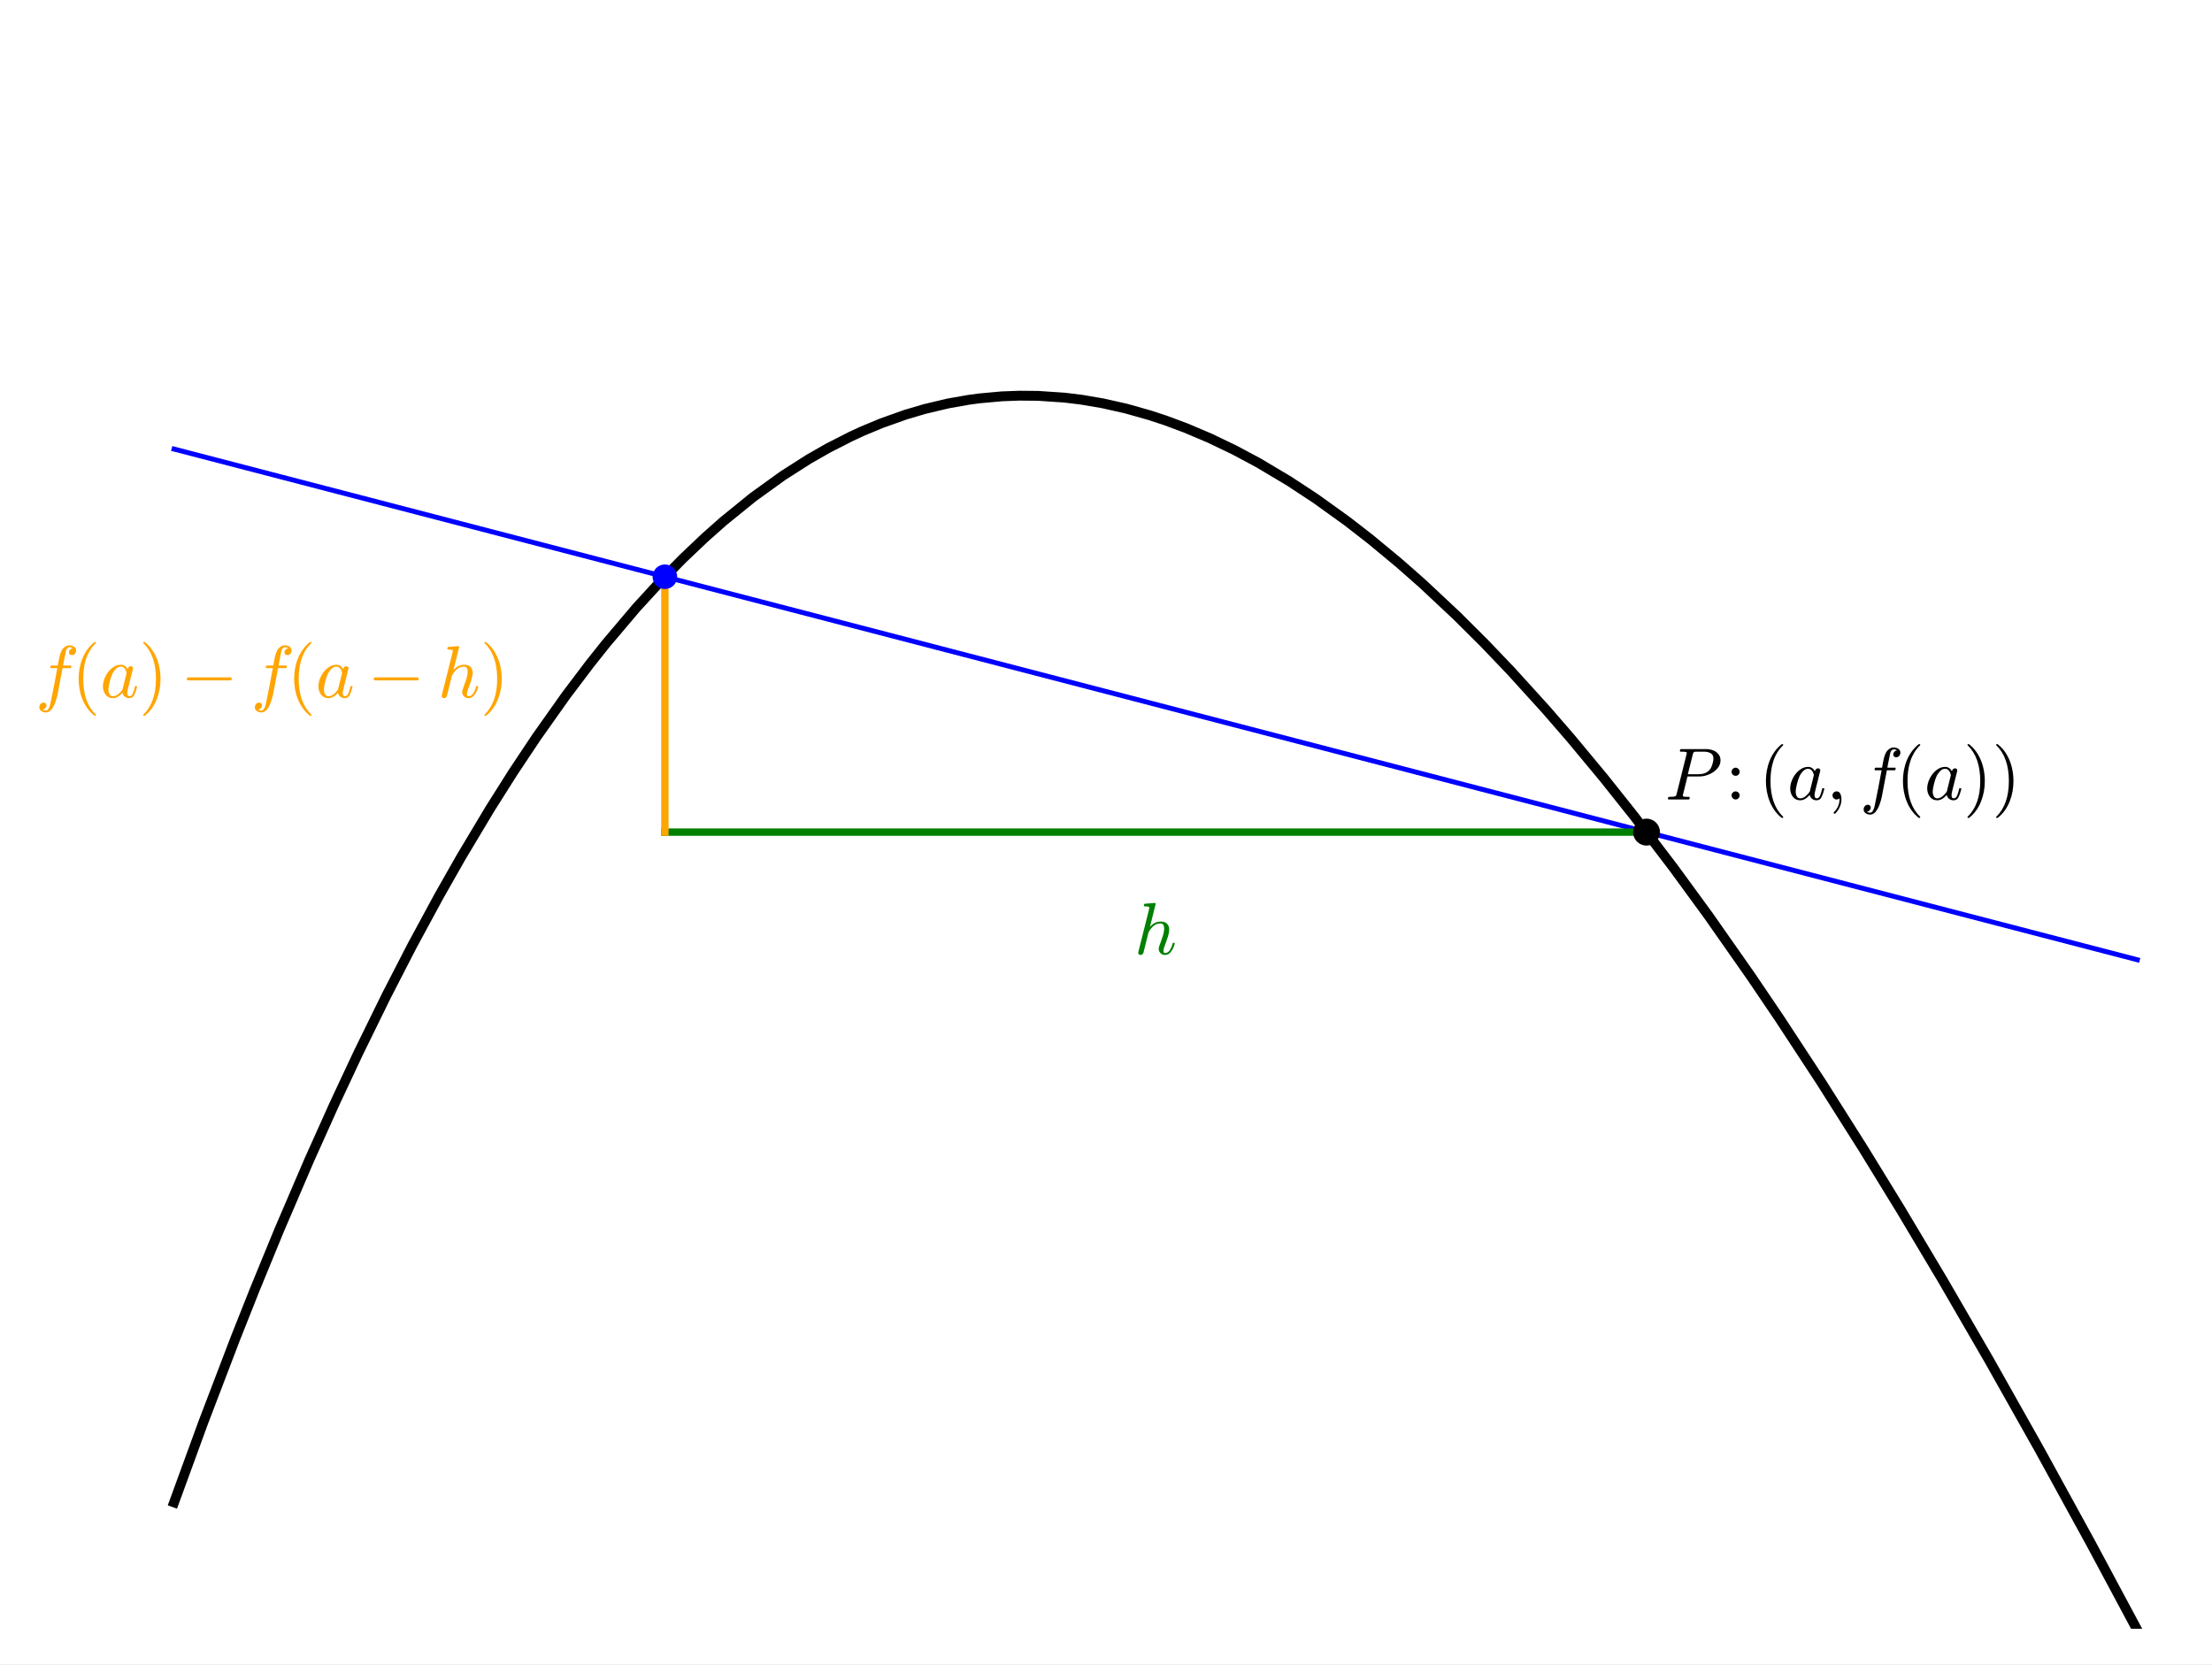
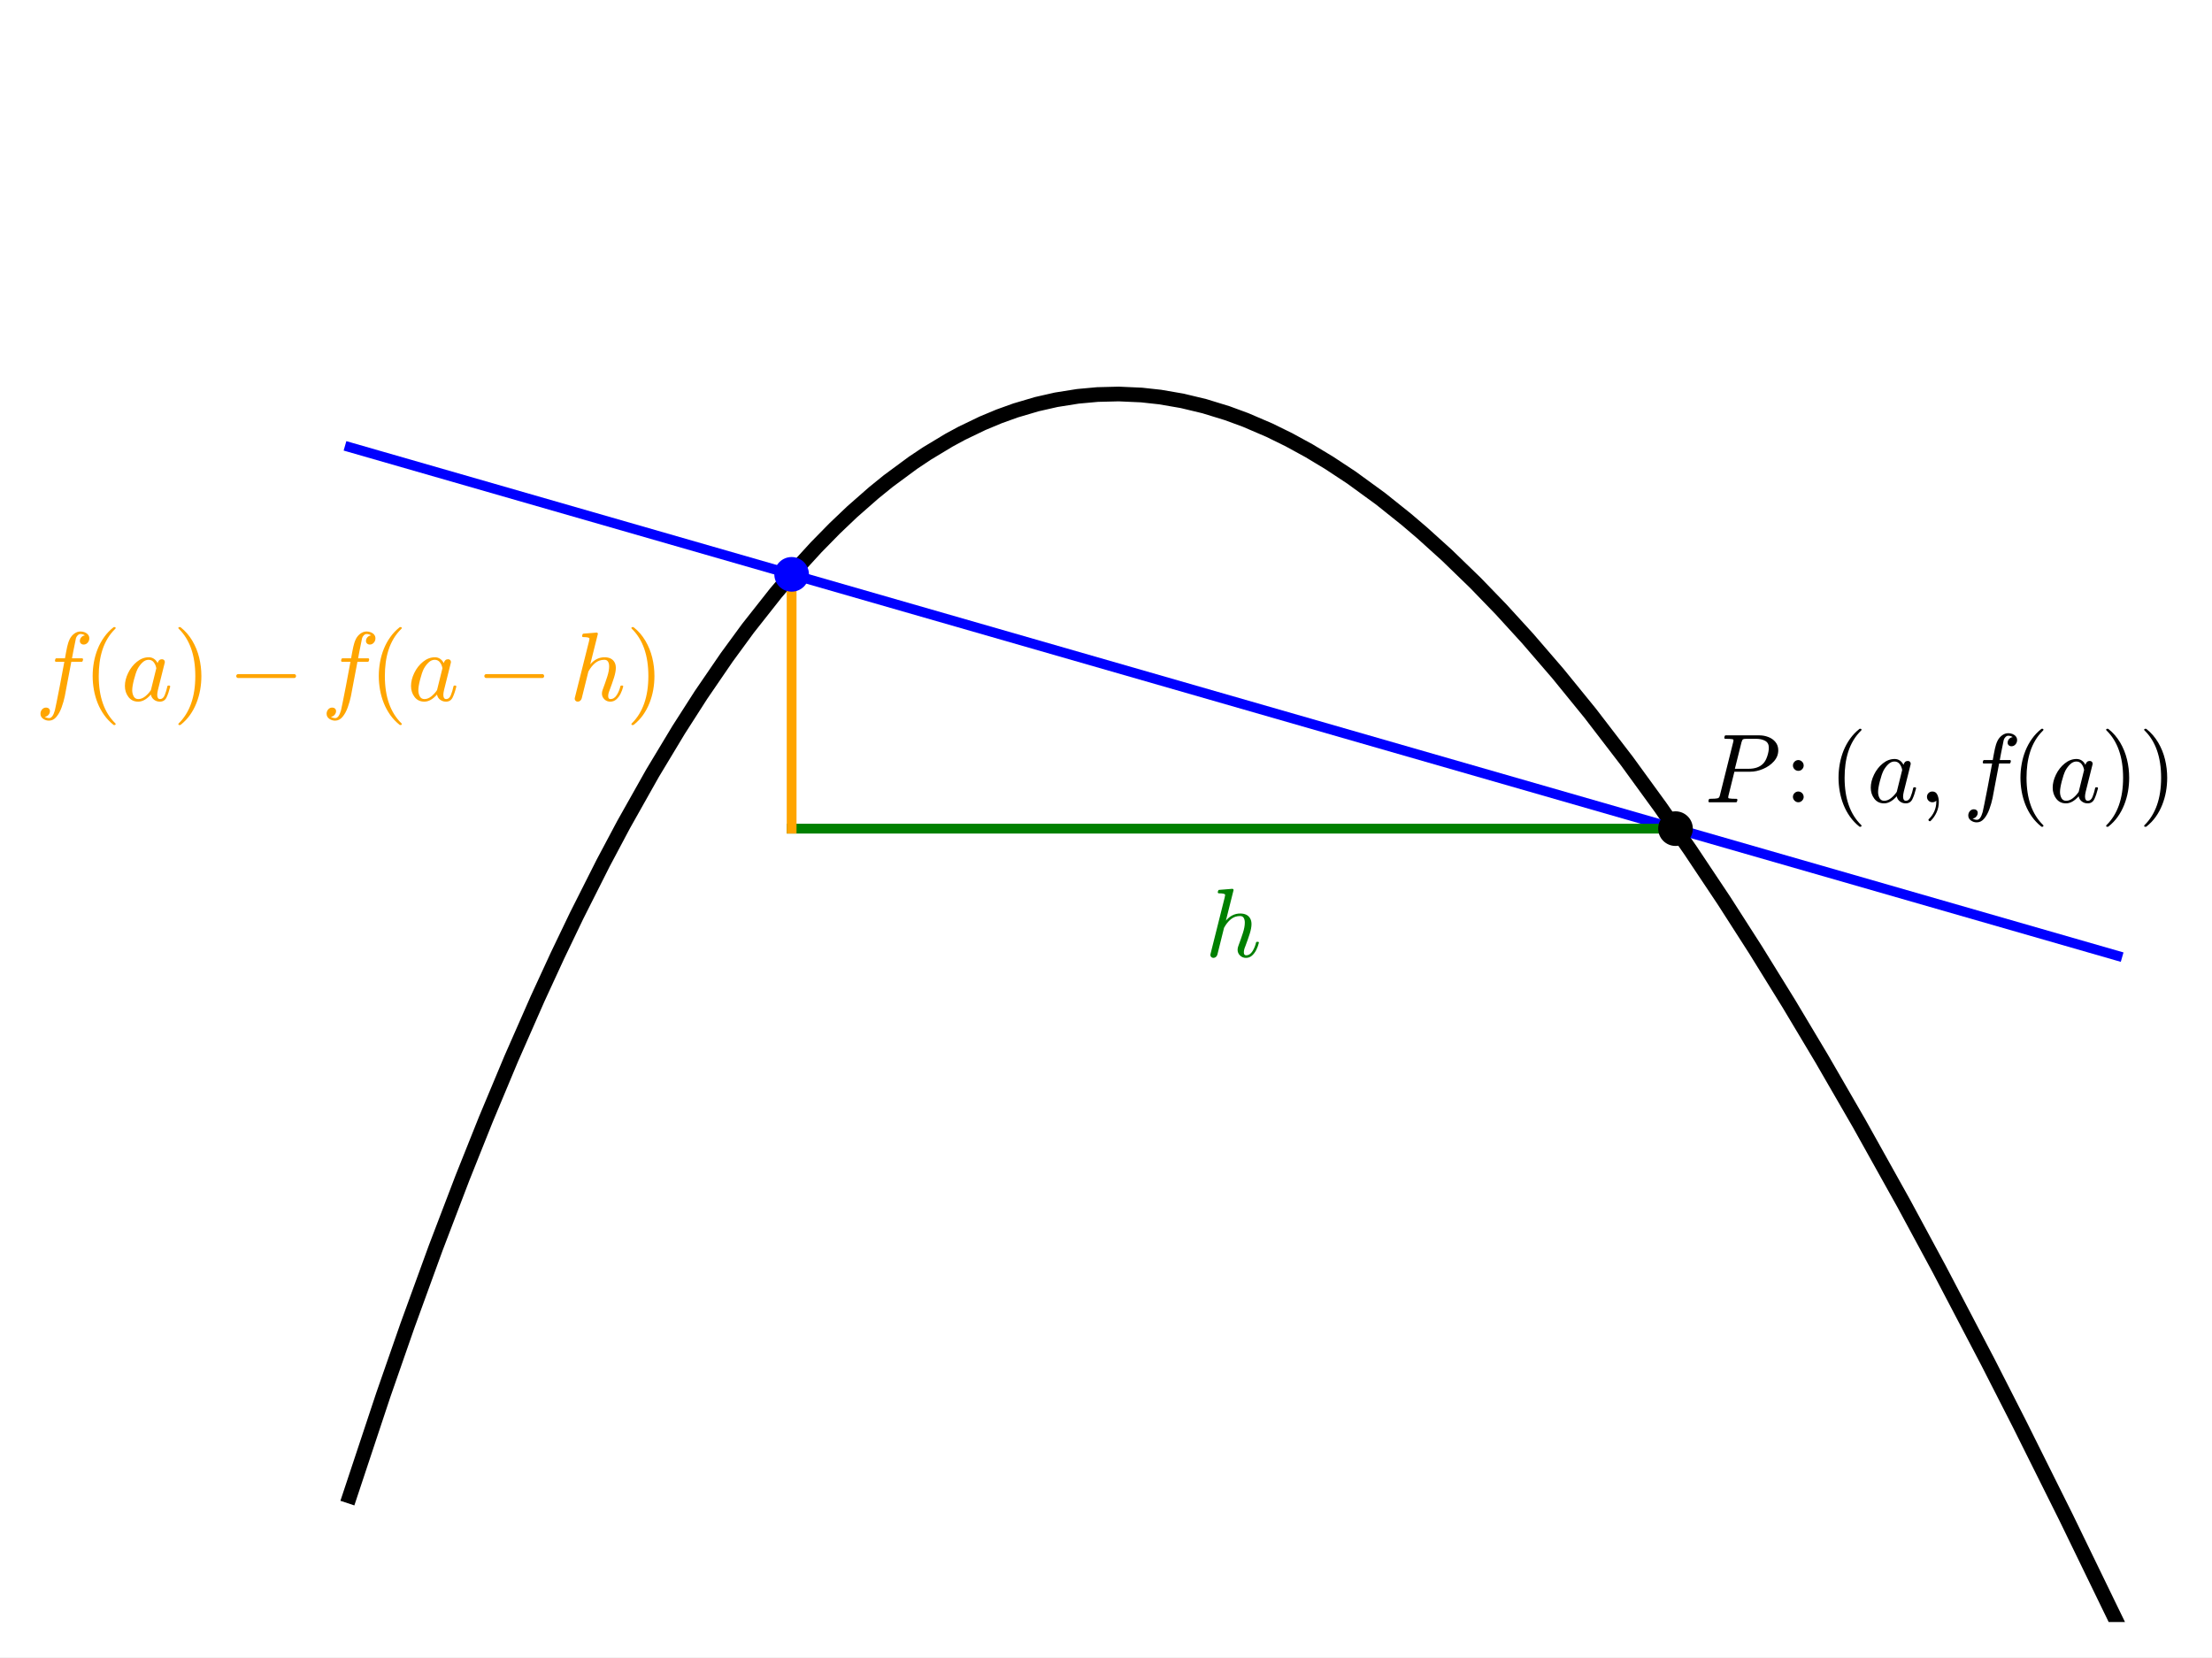
- <svg xmlns="http://www.w3.org/2000/svg" xmlns:xlink="http://www.w3.org/1999/xlink" width="449.739pt" height="338.4pt" viewBox="0 0 449.739 338.4" version="1.1">
+ <svg xmlns="http://www.w3.org/2000/svg" xmlns:xlink="http://www.w3.org/1999/xlink" width="451.64pt" height="338.4pt" viewBox="0 0 451.64 338.4" version="1.1">
  <defs>
    <style type="text/css">*{stroke-linejoin: round; stroke-linecap: butt}</style>
  </defs>
  <g id="figure_1">
    <g id="patch_1">
-       <path d="M 0 338.4  L 449.739 338.4  L 449.739 0  L 0 0  z " style="fill: #ffffff" />
+       <path d="M 0 338.4  L 451.64 338.4  L 451.64 0  L 0 0  z " style="fill: #ffffff" />
    </g>
    <g id="axes_1">
      <g id="patch_2">
-         <path d="M 27.409 331.2  L 442.539 331.2  L 442.539 7.2  L 27.409 7.2  z " style="fill: #ffffff" />
+         <path d="M 64.181 331.2  L 439.552 331.2  L 439.552 7.2  L 64.181 7.2  z " style="fill: #ffffff" />
      </g>
      <g id="matplotlib.axis_1" />
      <g id="matplotlib.axis_2" />
      <g id="line2d_1">
-         <path d="M 35.392 305.498  L 41.32 289.261  L 47.916 271.992  L 51.822 262.159  L 56.776 250.1  L 62.863 235.912  L 68.062 224.335  L 72.832 214.151  L 78.559 202.465  L 83.797 192.289  L 89.262 182.189  L 93.699 174.373  L 99.615 164.479  L 104.294 157.076  L 109.083 149.881  L 115.11 141.37  L 119.953 134.963  L 123.116 130.985  L 129.4 123.558  L 134.615 117.87  L 138.818 113.597  L 143.336 109.309  L 147.046 106.021  L 153.116 101.093  L 159.213 96.696  L 164.47 93.344  L 168.39 91.106  L 172.975 88.767  L 175.363 87.667  L 179.227 86.057  L 184.128 84.314  L 188.028 83.162  L 192.795 82.034  L 196.978 81.295  L 199.119 81.007  L 203.689 80.592  L 207.261 80.457  L 211.04 80.491  L 216.45 80.855  L 219.958 81.287  L 224.22 82.014  L 228.982 83.088  L 233.776 84.444  L 236.983 85.502  L 241.081 87.028  L 246.006 89.118  L 251.023 91.528  L 255.87 94.122  L 262.032 97.79  L 267.484 101.372  L 273.894 105.982  L 278.66 109.682  L 284.446 114.479  L 289.146 118.617  L 296.181 125.207  L 301.795 130.798  L 307.26 136.516  L 314.429 144.42  L 319.347 150.098  L 326.048 158.162  L 332.231 165.929  L 340.289 176.504  L 347.406 186.255  L 356.081 198.641  L 361.869 207.199  L 370.28 220.037  L 378.862 233.606  L 386.407 245.906  L 394.915 260.17  L 404.374 276.492  L 414.681 294.797  L 425.07 313.748  L 434.556 331.46  L 434.556 331.46  " clip-path="url(#p9746a9d374)" style="fill: none; stroke: #000000; stroke-width: 2; stroke-linecap: square" />
+         <path d="M 71.4 305.498  L 78.258 284.846  L 83.208 270.628  L 88.964 254.815  L 94.423 240.518  L 99.185 228.601  L 104.385 216.17  L 109.781 203.903  L 113.844 195.086  L 117.728 186.993  L 123.142 176.251  L 127.328 168.372  L 133.238 157.871  L 138.558 149.036  L 143.122 141.914  L 148.39 134.216  L 152.696 128.333  L 158.41 121.086  L 162.638 116.13  L 166.638 111.755  L 170.431 107.887  L 173.974 104.514  L 178.383 100.643  L 181.383 98.211  L 186.421 94.493  L 189.235 92.613  L 193.769 89.879  L 196.378 88.468  L 200.629 86.421  L 204.001 85.016  L 207.366 83.806  L 211.693 82.528  L 215.646 81.63  L 220.093 80.924  L 224.097 80.559  L 228.428 80.451  L 233.085 80.66  L 236.866 81.074  L 241.359 81.848  L 245.897 82.936  L 250.599 84.381  L 254.333 85.756  L 259.209 87.849  L 263.182 89.8  L 267.286 92.044  L 271.356 94.494  L 275.905 97.493  L 281.867 101.833  L 287.169 106.074  L 290.363 108.798  L 295.419 113.367  L 301.272 119.04  L 306.482 124.428  L 311.872 130.329  L 318.082 137.53  L 324.657 145.609  L 332.203 155.44  L 339.033 164.833  L 345.1 173.559  L 352.025 183.941  L 358.449 193.96  L 365.226 204.917  L 371.944 216.159  L 379.591 229.391  L 388.687 245.707  L 395.971 259.197  L 405.918 278.191  L 412.365 290.832  L 421.847 309.861  L 432.333 331.46  L 432.333 331.46  " clip-path="url(#pf55c6e3747)" style="fill: none; stroke: #000000; stroke-width: 3; stroke-linecap: square" />
      </g>
      <g id="line2d_2">
-         <path d="M 35.392 91.315  L 434.556 195.162  L 434.556 195.162  " clip-path="url(#p9746a9d374)" style="fill: none; stroke: #0000ff; stroke-linecap: square" />
+         <path d="M 71.4 91.315  L 432.333 195.162  L 432.333 195.162  " clip-path="url(#pf55c6e3747)" style="fill: none; stroke: #0000ff; stroke-width: 2; stroke-linecap: square" />
      </g>
      <g id="line2d_3">
-         <path d="M 334.765 169.2  L 135.183 169.2  " clip-path="url(#p9746a9d374)" style="fill: none; stroke: #008000; stroke-width: 1.5; stroke-linecap: square" />
+         <path d="M 342.1 169.2  L 161.633 169.2  " clip-path="url(#pf55c6e3747)" style="fill: none; stroke: #008000; stroke-width: 2; stroke-linecap: square" />
      </g>
      <g id="line2d_4">
-         <path d="M 135.183 169.2  L 135.183 117.277  " clip-path="url(#p9746a9d374)" style="fill: none; stroke: #ffa500; stroke-width: 1.5; stroke-linecap: square" />
+         <path d="M 161.633 169.2  L 161.633 117.277  " clip-path="url(#pf55c6e3747)" style="fill: none; stroke: #ffa500; stroke-width: 2; stroke-linecap: square" />
      </g>
      <g id="text_1">
-         <g transform="translate(338.5313 162.5654) scale(0.15 -0.15)">
+         <g transform="translate(348.0397 163.8154) scale(0.2 -0.2)">
          <defs>
            <path id="Cmmi10-50" d="M 313 0  Q 250 0 250 84  Q 253 100 262 139  Q 272 178 289 201  Q 306 225 331 225  Q 722 225 878 269  Q 959 297 997 441  L 1875 3956  Q 1888 4019 1888 4044  Q 1888 4113 1813 4122  Q 1691 4147 1350 4147  Q 1288 4147 1288 4231  Q 1291 4247 1300 4286  Q 1309 4325 1326 4348  Q 1344 4372 1369 4372  L 3578 4372  Q 3881 4372 4165 4264  Q 4450 4156 4631 3934  Q 4813 3713 4813 3397  Q 4813 2991 4527 2672  Q 4241 2353 3814 2175  Q 3388 1997 2988 1997  L 1947 1997  L 1556 416  Q 1544 353 1544 325  Q 1544 300 1551 283  Q 1559 266 1573 261  Q 1588 256 1619 250  Q 1741 225 2081 225  Q 2144 225 2144 141  Q 2122 50 2109 25  Q 2097 0 2034 0  L 313 0  z M 1978 2188  L 2875 2188  Q 3497 2188 3822 2522  Q 3988 2688 4092 3000  Q 4197 3313 4197 3566  Q 4197 3881 3956 4014  Q 3716 4147 3359 4147  L 2747 4147  Q 2572 4147 2515 4117  Q 2459 4088 2413 3928  L 1978 2188  z " transform="scale(0.015625)" />
            <path id="Cmr10-3a" d="M 538 353  Q 538 497 644 600  Q 750 703 891 703  Q 978 703 1062 656  Q 1147 609 1194 525  Q 1241 441 1241 353  Q 1241 213 1137 106  Q 1034 0 891 0  Q 750 0 644 106  Q 538 213 538 353  z M 538 2406  Q 538 2497 584 2578  Q 631 2659 714 2709  Q 797 2759 891 2759  Q 981 2759 1064 2709  Q 1147 2659 1194 2578  Q 1241 2497 1241 2406  Q 1241 2263 1139 2158  Q 1038 2053 891 2053  Q 747 2053 642 2158  Q 538 2263 538 2406  z " transform="scale(0.015625)" />
            <path id="Cmr10-28" d="M 1984 -1588  Q 1628 -1306 1370 -942  Q 1113 -578 948 -165  Q 784 247 703 697  Q 622 1147 622 1600  Q 622 2059 703 2509  Q 784 2959 951 3375  Q 1119 3791 1378 4153  Q 1638 4516 1984 4788  Q 1984 4800 2016 4800  L 2075 4800  Q 2094 4800 2109 4783  Q 2125 4766 2125 4744  Q 2125 4716 2113 4703  Q 1800 4397 1592 4047  Q 1384 3697 1257 3301  Q 1131 2906 1075 2482  Q 1019 2059 1019 1600  Q 1019 -434 2106 -1491  Q 2125 -1509 2125 -1544  Q 2125 -1559 2108 -1579  Q 2091 -1600 2075 -1600  L 2016 -1600  Q 1984 -1600 1984 -1588  z " transform="scale(0.015625)" />
            <path id="Cmmi10-61" d="M 1113 -72  Q 709 -72 476 233  Q 244 538 244 953  Q 244 1363 456 1803  Q 669 2244 1030 2536  Q 1391 2828 1806 2828  Q 1997 2828 2147 2725  Q 2297 2622 2381 2444  Q 2453 2700 2663 2700  Q 2744 2700 2798 2651  Q 2853 2603 2853 2522  Q 2853 2503 2851 2493  Q 2850 2484 2847 2472  L 2400 684  Q 2356 494 2356 372  Q 2356 97 2541 97  Q 2741 97 2845 351  Q 2950 606 3022 941  Q 3034 978 3072 978  L 3150 978  Q 3175 978 3190 956  Q 3206 934 3206 916  Q 3094 469 2961 198  Q 2828 -72 2528 -72  Q 2313 -72 2147 54  Q 1981 181 1941 391  Q 1528 -72 1113 -72  z M 1119 97  Q 1350 97 1567 270  Q 1784 444 1941 678  Q 1947 684 1947 697  L 2291 2088  L 2297 2106  Q 2259 2334 2132 2498  Q 2006 2663 1791 2663  Q 1575 2663 1389 2486  Q 1203 2309 1075 2069  Q 950 1813 836 1366  Q 722 919 722 672  Q 722 450 817 273  Q 913 97 1119 97  z " transform="scale(0.015625)" />
            <path id="Cmmi10-3b" d="M 634 -1153  Q 634 -1125 659 -1100  Q 891 -878 1019 -587  Q 1147 -297 1147 25  L 1147 103  Q 1044 0 891 0  Q 744 0 641 103  Q 538 206 538 353  Q 538 503 641 603  Q 744 703 891 703  Q 1119 703 1216 492  Q 1313 281 1313 25  Q 1313 -331 1170 -651  Q 1028 -972 769 -1228  Q 744 -1241 728 -1241  Q 697 -1241 665 -1212  Q 634 -1184 634 -1153  z " transform="scale(0.015625)" />
            <path id="Cmmi10-66" d="M 622 -1056  Q 741 -1147 909 -1147  Q 1138 -1147 1281 -641  Q 1341 -397 1606 966  L 1900 2534  L 1350 2534  Q 1288 2534 1288 2619  Q 1313 2759 1369 2759  L 1941 2759  L 2016 3175  Q 2053 3369 2084 3508  Q 2116 3647 2152 3765  Q 2188 3884 2259 4031  Q 2369 4241 2555 4377  Q 2741 4513 2956 4513  Q 3097 4513 3230 4461  Q 3363 4409 3447 4306  Q 3531 4203 3531 4063  Q 3531 3900 3423 3779  Q 3316 3659 3163 3659  Q 3059 3659 2986 3723  Q 2913 3788 2913 3891  Q 2913 4031 3008 4136  Q 3103 4241 3244 4256  Q 3125 4347 2950 4347  Q 2853 4347 2767 4256  Q 2681 4166 2656 4063  Q 2616 3900 2478 3181  L 2400 2759  L 3059 2759  Q 3122 2759 3122 2675  Q 3119 2659 3109 2620  Q 3100 2581 3083 2557  Q 3066 2534 3041 2534  L 2356 2534  L 2059 972  Q 2003 631 1929 279  Q 1856 -72 1723 -442  Q 1591 -813 1384 -1063  Q 1178 -1313 897 -1313  Q 681 -1313 511 -1189  Q 341 -1066 341 -863  Q 341 -700 445 -579  Q 550 -459 709 -459  Q 816 -459 887 -523  Q 959 -588 959 -691  Q 959 -828 857 -942  Q 756 -1056 622 -1056  z " transform="scale(0.015625)" />
            <path id="Cmr10-29" d="M 416 -1600  Q 359 -1600 359 -1544  Q 359 -1516 372 -1503  Q 1466 -434 1466 1600  Q 1466 3634 384 4691  Q 359 4706 359 4744  Q 359 4766 376 4783  Q 394 4800 416 4800  L 475 4800  Q 494 4800 506 4788  Q 966 4425 1272 3906  Q 1578 3388 1720 2800  Q 1863 2213 1863 1600  Q 1863 1147 1786 708  Q 1709 269 1542 -157  Q 1375 -584 1119 -945  Q 863 -1306 506 -1588  Q 494 -1600 475 -1600  L 416 -1600  z " transform="scale(0.015625)" />
          </defs>
          <use xlink:href="#Cmmi10-50" />
          <use xlink:href="#Cmr10-3a" transform="translate(81.76758 0)" />
          <use xlink:href="#Cmr10-28" transform="translate(127.0117 0)" />
          <use xlink:href="#Cmmi10-61" transform="translate(165.8301 0)" />
          <use xlink:href="#Cmmi10-3b" transform="translate(218.6133 0)" />
          <use xlink:href="#Cmmi10-66" transform="translate(263.8574 0)" />
          <use xlink:href="#Cmr10-28" transform="translate(312.7344 0)" />
          <use xlink:href="#Cmmi10-61" transform="translate(351.5527 0)" />
          <use xlink:href="#Cmr10-29" transform="translate(404.3359 0)" />
          <use xlink:href="#Cmr10-29" transform="translate(443.1543 0)" />
        </g>
      </g>
      <g id="text_2">
-         <g style="fill: #008000" transform="translate(230.6239 194.1083) scale(0.15 -0.15)">
+         <g style="fill: #008000" transform="translate(246.0665 195.488) scale(0.2 -0.2)">
          <defs>
            <path id="Cmmi10-68" d="M 341 116  Q 341 153 347 172  L 1275 3872  Q 1300 3981 1306 4044  Q 1306 4147 891 4147  Q 825 4147 825 4231  Q 828 4247 839 4287  Q 850 4328 867 4350  Q 884 4372 916 4372  L 1778 4441  L 1797 4441  Q 1797 4434 1819 4423  Q 1841 4413 1844 4409  Q 1856 4378 1856 4359  L 1356 2363  Q 1750 2828 2291 2828  Q 2516 2828 2680 2750  Q 2844 2672 2936 2514  Q 3028 2356 3028 2138  Q 3028 1875 2911 1503  Q 2794 1131 2619 672  Q 2528 463 2528 288  Q 2528 97 2675 97  Q 2925 97 3092 364  Q 3259 631 3328 941  Q 3341 978 3378 978  L 3456 978  Q 3481 978 3497 961  Q 3513 944 3513 922  Q 3513 916 3506 903  Q 3450 672 3339 448  Q 3228 225 3059 76  Q 2891 -72 2663 -72  Q 2438 -72 2278 83  Q 2119 238 2119 459  Q 2119 578 2169 709  Q 2350 1191 2470 1569  Q 2591 1947 2591 2234  Q 2591 2419 2519 2541  Q 2447 2663 2278 2663  Q 1934 2663 1678 2452  Q 1422 2241 1234 1894  L 800 147  Q 775 50 703 -11  Q 631 -72 538 -72  Q 456 -72 398 -17  Q 341 38 341 116  z " transform="scale(0.015625)" />
          </defs>
          <use xlink:href="#Cmmi10-68" transform="translate(0 0.609375)" />
        </g>
      </g>
      <g id="text_3">
-         <g style="fill: #ffa500" transform="translate(7.2 141.7962) scale(0.15 -0.15)">
+         <g style="fill: #ffa500" transform="translate(7.2 143.0462) scale(0.2 -0.2)">
          <defs>
            <path id="Cmsy10-a1" d="M 653 1472  Q 600 1472 565 1512  Q 531 1553 531 1600  Q 531 1647 565 1687  Q 600 1728 653 1728  L 4325 1728  Q 4375 1728 4408 1687  Q 4441 1647 4441 1600  Q 4441 1553 4408 1512  Q 4375 1472 4325 1472  L 653 1472  z " transform="scale(0.015625)" />
          </defs>
          <use xlink:href="#Cmmi10-66" />
          <use xlink:href="#Cmr10-28" transform="translate(48.87695 0)" />
          <use xlink:href="#Cmmi10-61" transform="translate(87.69531 0)" />
          <use xlink:href="#Cmr10-29" transform="translate(140.4785 0)" />
          <use xlink:href="#Cmsy10-a1" transform="translate(196.8555 0)" />
          <use xlink:href="#Cmmi10-66" transform="translate(292.0996 0)" />
          <use xlink:href="#Cmr10-28" transform="translate(340.9766 0)" />
          <use xlink:href="#Cmmi10-61" transform="translate(379.7949 0)" />
          <use xlink:href="#Cmsy10-a1" transform="translate(450.1367 0)" />
          <use xlink:href="#Cmmi10-68" transform="translate(545.3809 0)" />
          <use xlink:href="#Cmr10-29" transform="translate(602.998 0)" />
        </g>
      </g>
      <g id="PathCollection_1">
-         <path d="M 334.765 171.939  C 335.491 171.939 336.188 171.65 336.701 171.136  C 337.215 170.623 337.503 169.926 337.503 169.2  C 337.503 168.474 337.215 167.777 336.701 167.264  C 336.188 166.75 335.491 166.461 334.765 166.461  C 334.039 166.461 333.342 166.75 332.828 167.264  C 332.315 167.777 332.026 168.474 332.026 169.2  C 332.026 169.926 332.315 170.623 332.828 171.136  C 333.342 171.65 334.039 171.939 334.765 171.939  z " clip-path="url(#p9746a9d374)" />
+         <path d="M 342.1 172.736  C 343.037 172.736 343.937 172.363 344.6 171.7  C 345.263 171.037 345.635 170.138 345.635 169.2  C 345.635 168.262 345.263 167.363 344.6 166.7  C 343.937 166.037 343.037 165.664 342.1 165.664  C 341.162 165.664 340.263 166.037 339.6 166.7  C 338.937 167.363 338.564 168.262 338.564 169.2  C 338.564 170.138 338.937 171.037 339.6 171.7  C 340.263 172.363 341.162 172.736 342.1 172.736  z " clip-path="url(#pf55c6e3747)" />
      </g>
      <g id="PathCollection_2">
-         <path d="M 135.183 119.777  C 135.846 119.777 136.482 119.514 136.951 119.045  C 137.419 118.576 137.683 117.94 137.683 117.277  C 137.683 116.614 137.419 115.978 136.951 115.509  C 136.482 115.04 135.846 114.777 135.183 114.777  C 134.52 114.777 133.884 115.04 133.415 115.509  C 132.946 115.978 132.683 116.614 132.683 117.277  C 132.683 117.94 132.946 118.576 133.415 119.045  C 133.884 119.514 134.52 119.777 135.183 119.777  z " clip-path="url(#p9746a9d374)" style="fill: #0000ff" />
+         <path d="M 161.633 120.812  C 162.571 120.812 163.47 120.44 164.133 119.777  C 164.796 119.114 165.169 118.215 165.169 117.277  C 165.169 116.339 164.796 115.44 164.133 114.777  C 163.47 114.114 162.571 113.741 161.633 113.741  C 160.696 113.741 159.796 114.114 159.133 114.777  C 158.47 115.44 158.098 116.339 158.098 117.277  C 158.098 118.215 158.47 119.114 159.133 119.777  C 159.796 120.44 160.696 120.812 161.633 120.812  z " clip-path="url(#pf55c6e3747)" style="fill: #0000ff" />
      </g>
    </g>
  </g>
  <defs>
-     <clipPath id="p9746a9d374">
-       <rect x="27.409" y="7.2" width="415.131" height="324" />
+     <clipPath id="pf55c6e3747">
+       <rect x="64.181" y="7.2" width="375.37" height="324" />
    </clipPath>
  </defs>
</svg>
